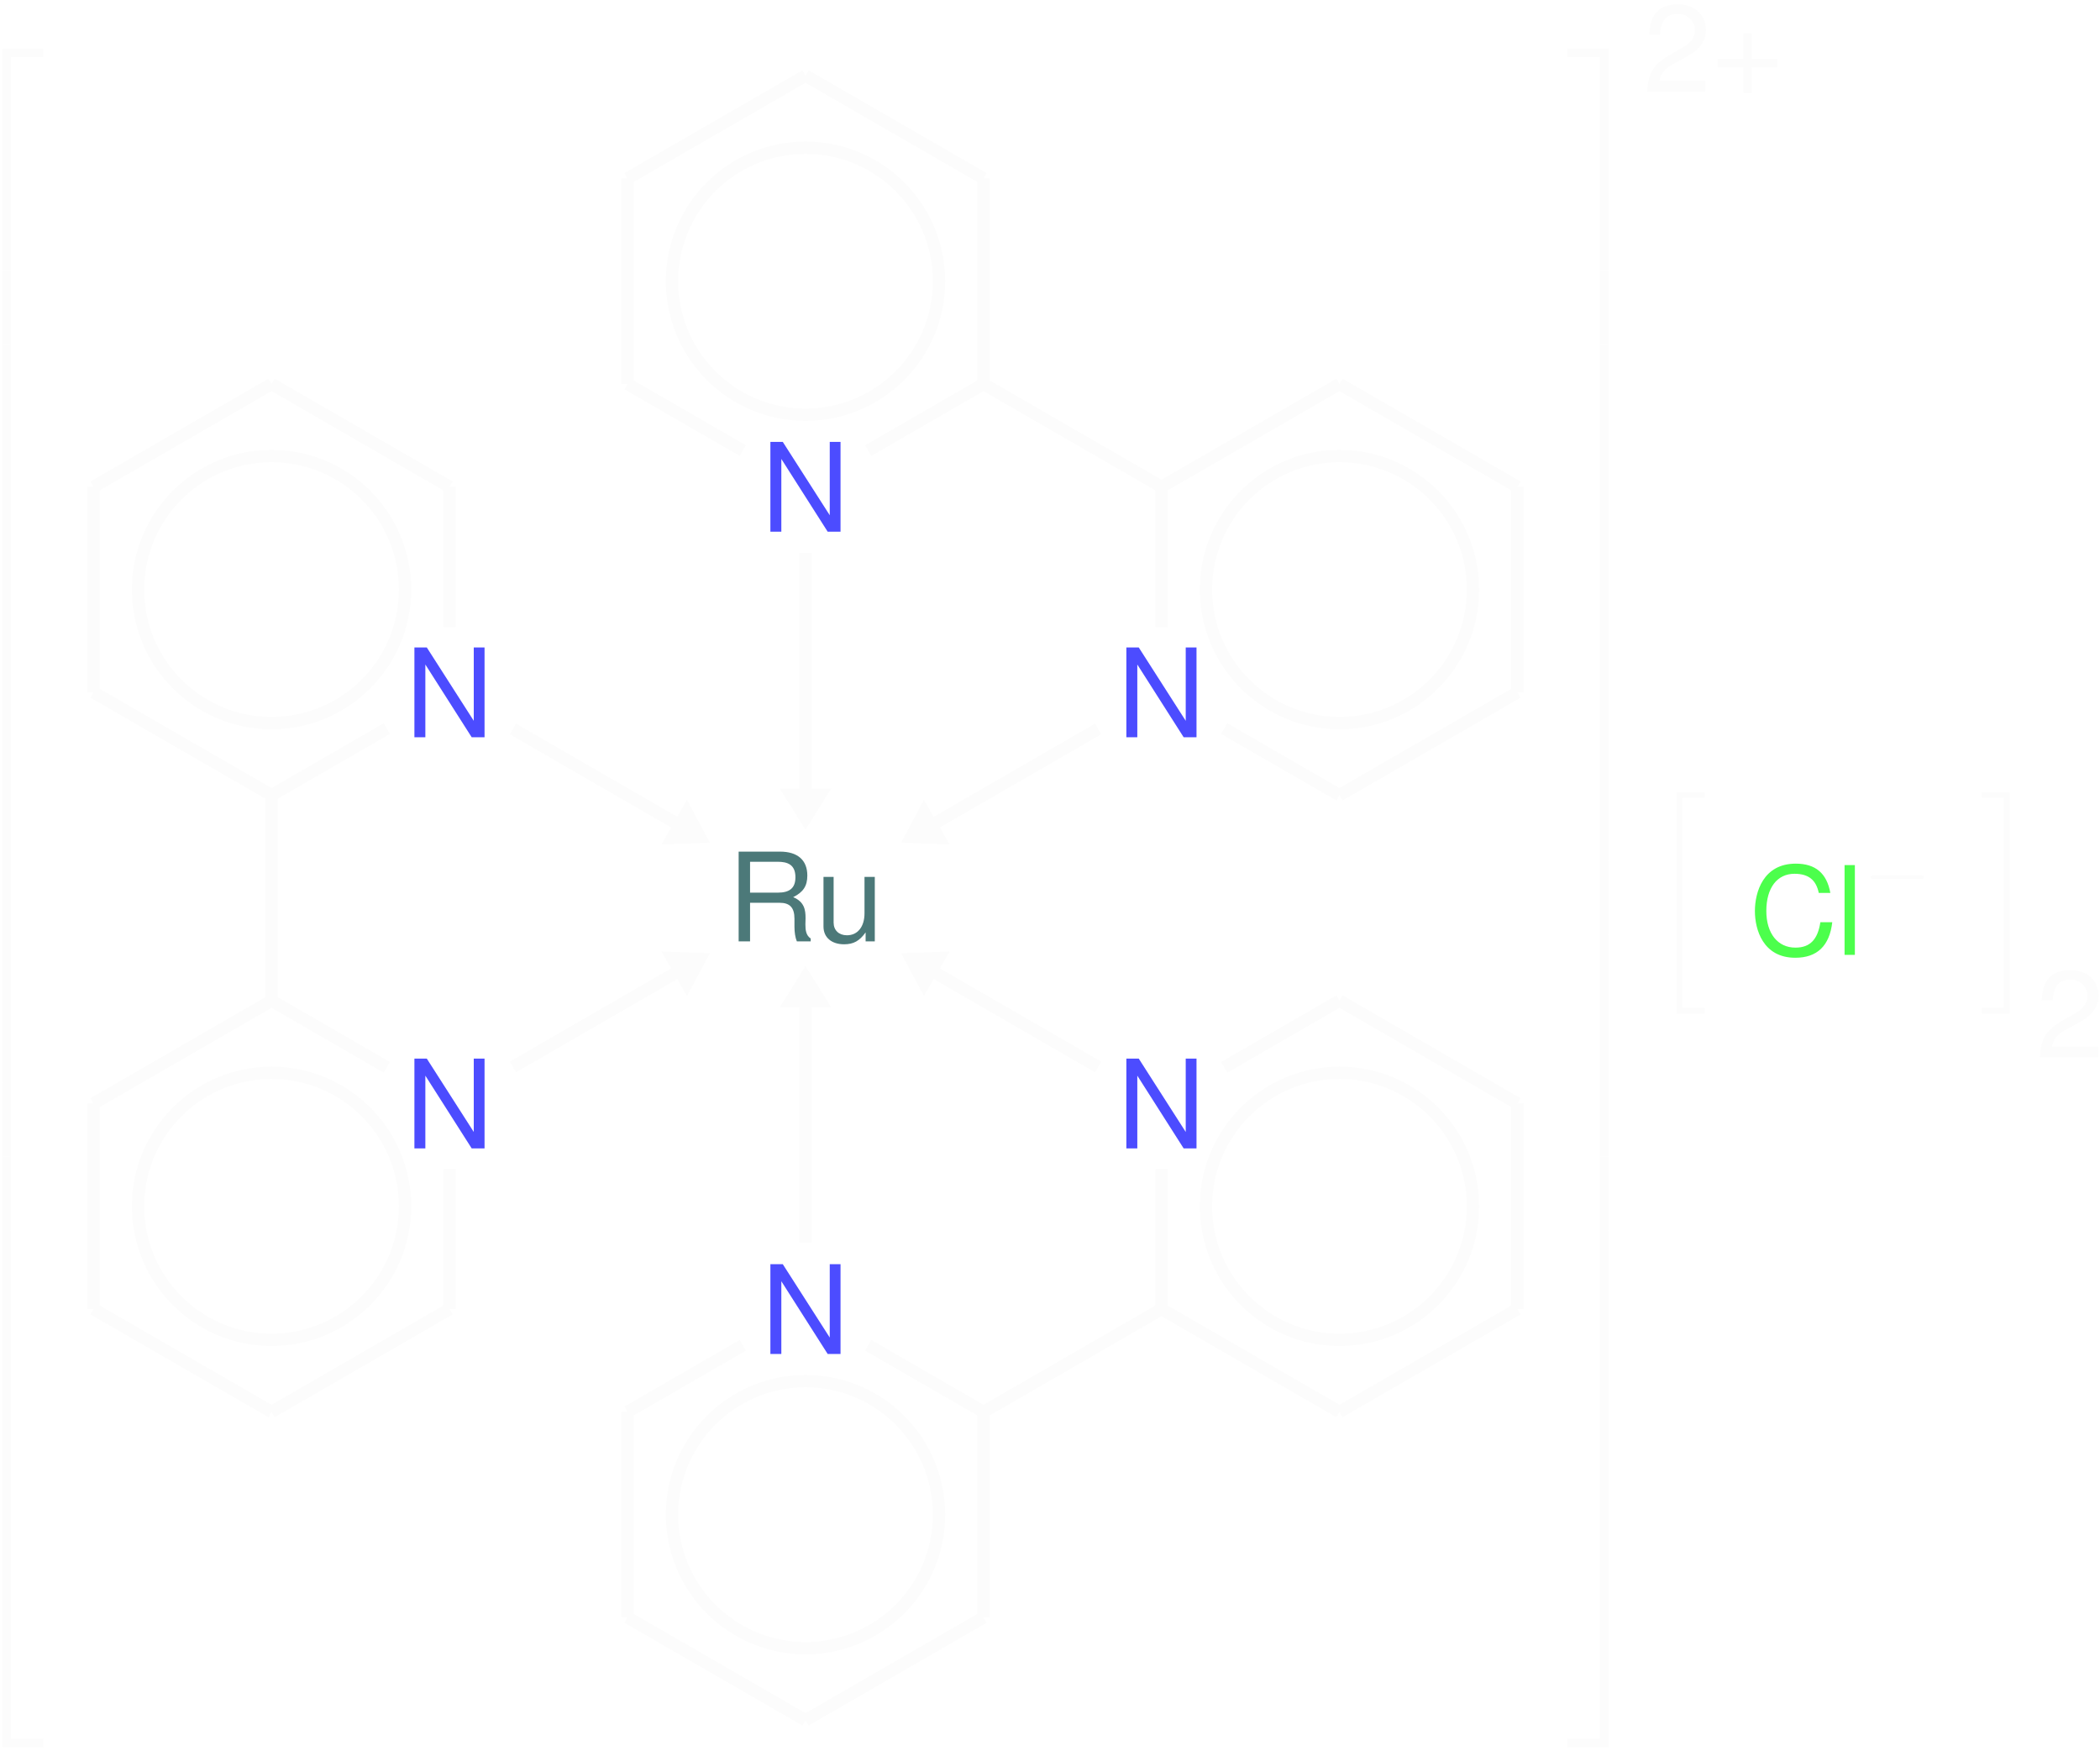
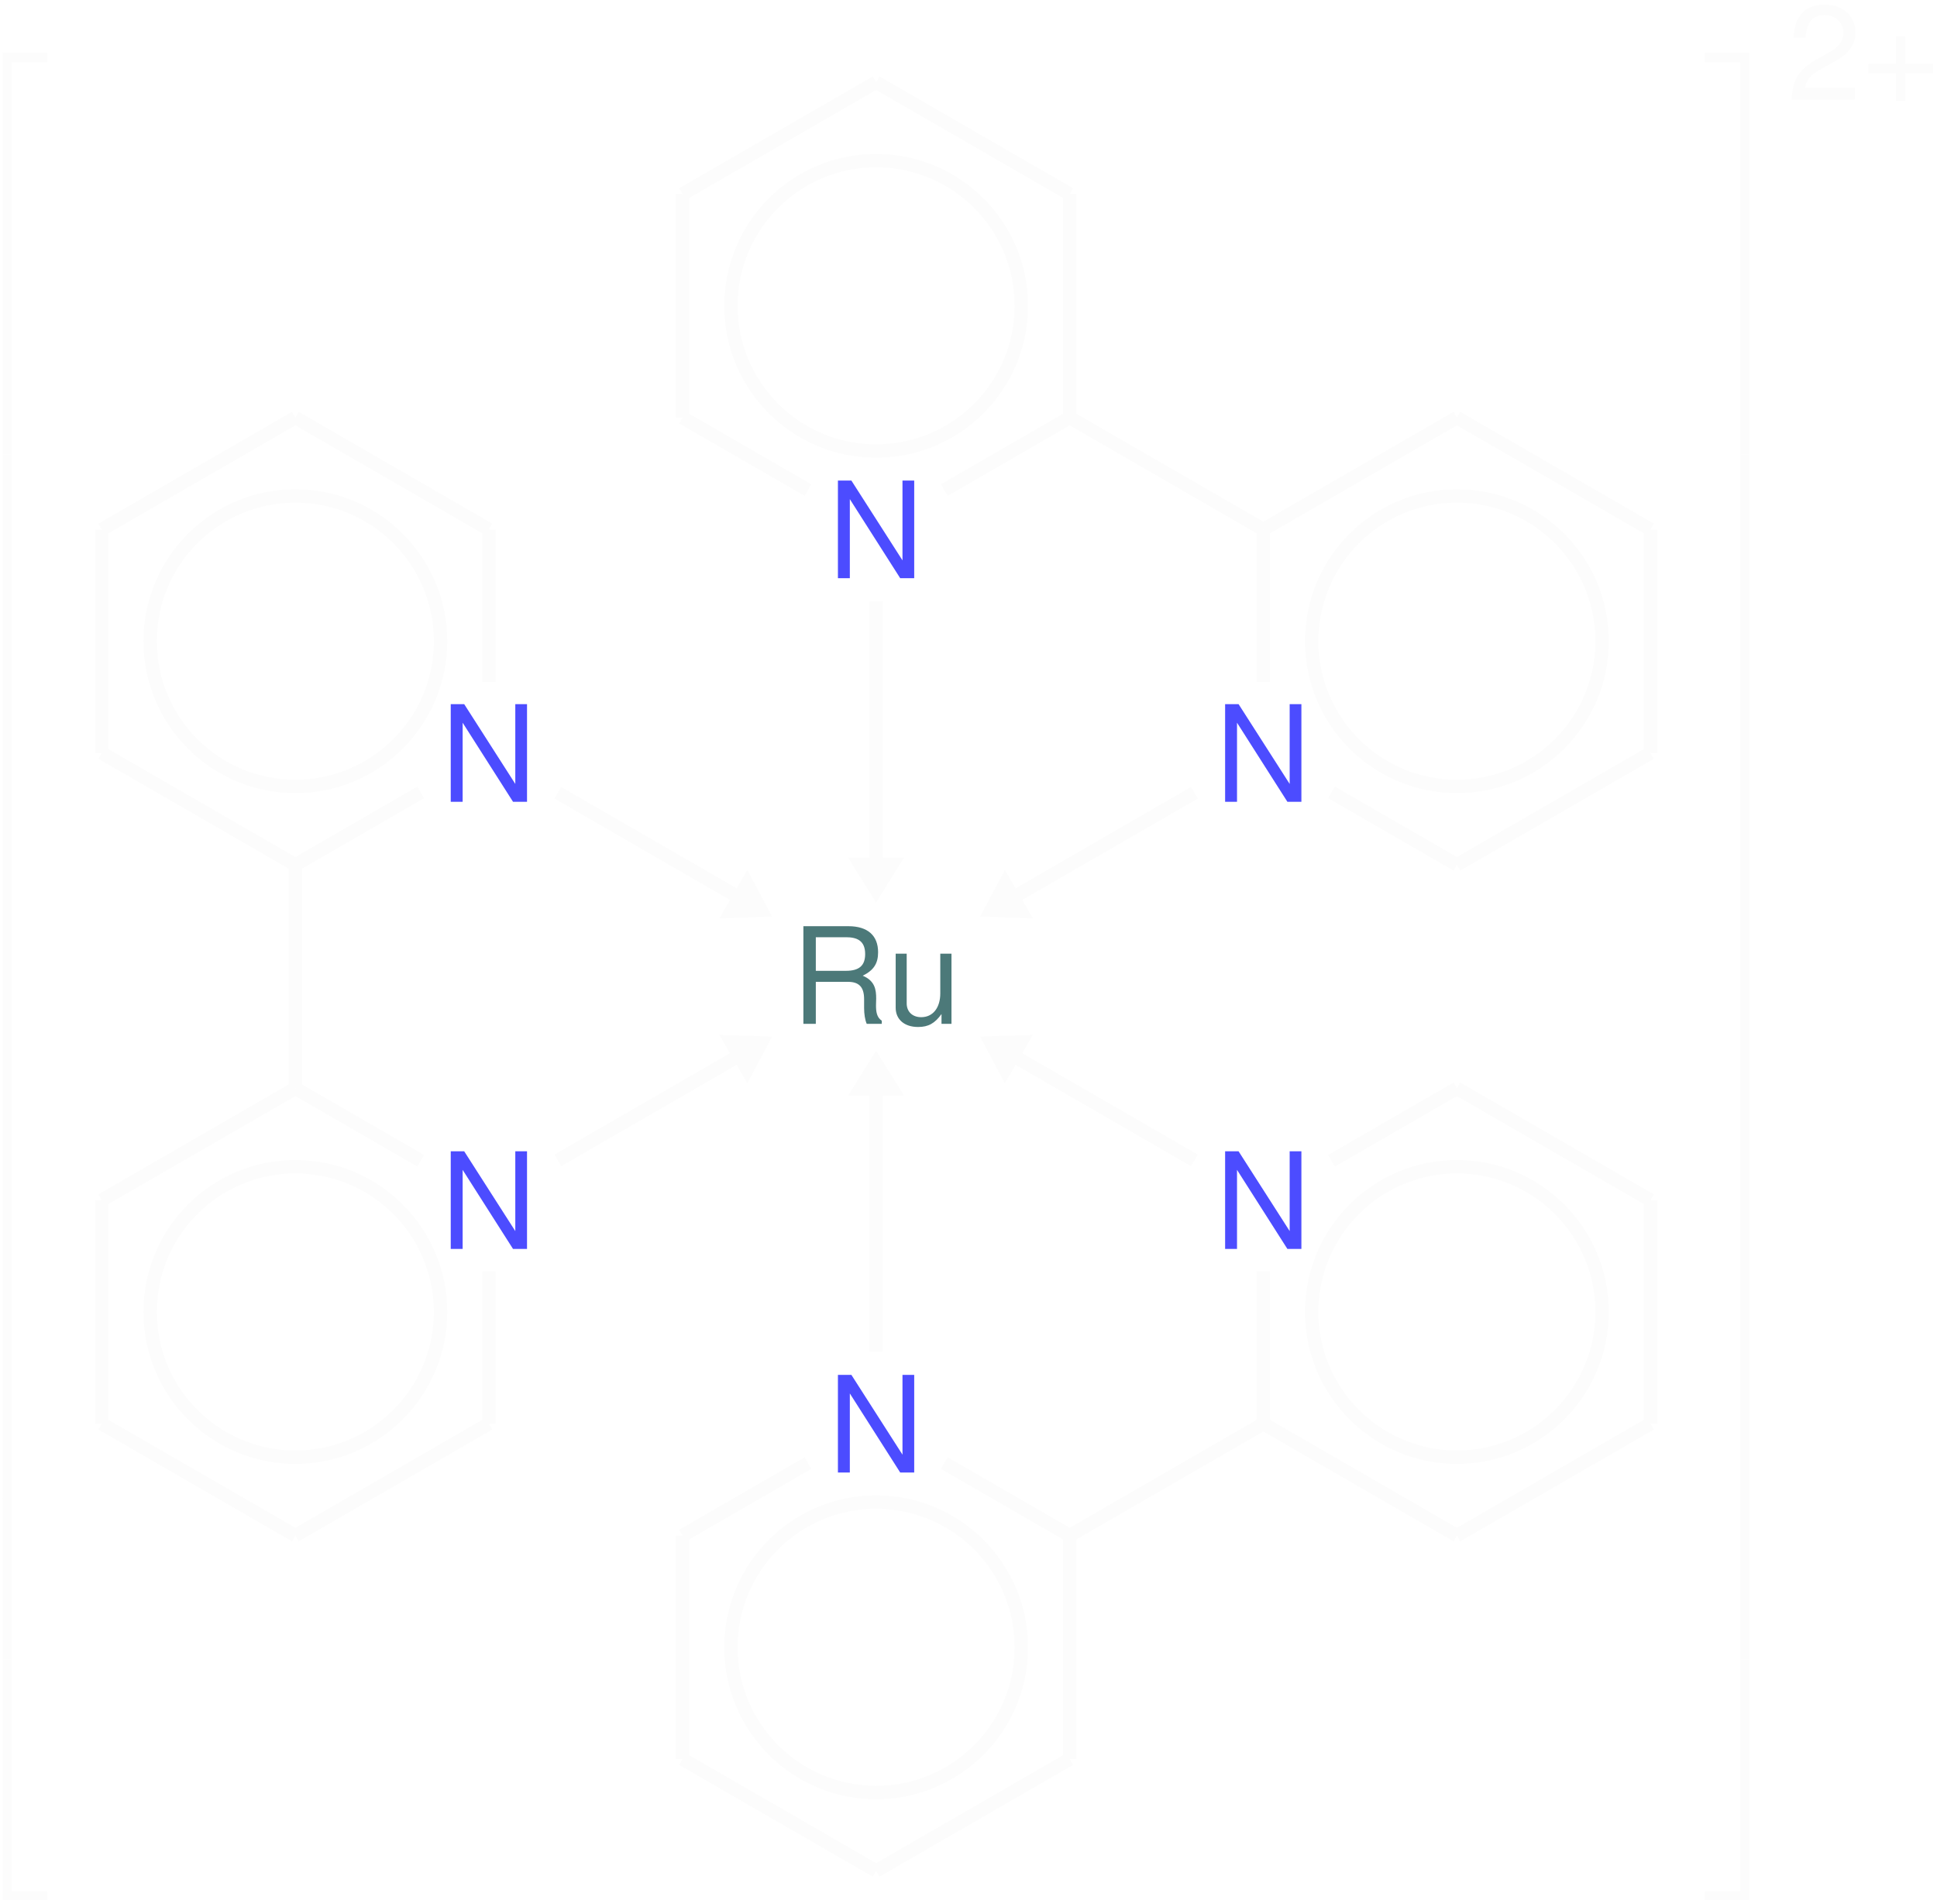
- <svg xmlns="http://www.w3.org/2000/svg" xmlns:xlink="http://www.w3.org/1999/xlink" width="204pt" height="170pt" viewBox="0 0 204 170" version="1.1">
+ <svg xmlns="http://www.w3.org/2000/svg" xmlns:xlink="http://www.w3.org/1999/xlink" width="173pt" height="170pt" viewBox="0 0 173 170" version="1.1">
  <defs>
    <g>
      <symbol overflow="visible" id="glyph0-0">
        <path style="stroke:none;" d="" />
      </symbol>
      <symbol overflow="visible" id="glyph0-1">
        <path style="stroke:none;" d="M 3.891 21.031 L 4.719 21.031 L 4.719 0.359 L 7.875 0.359 L 7.875 -0.469 L 3.891 -0.469 Z M 3.891 21.031 " />
      </symbol>
      <symbol overflow="visible" id="glyph0-2">
        <path style="stroke:none;" d="M 3.891 7.188 L 4.719 7.188 L 4.719 -0.016 L 3.891 -0.016 Z M 3.891 7.188 " />
      </symbol>
      <symbol overflow="visible" id="glyph0-3">
        <path style="stroke:none;" d="M 3.891 21.031 L 7.875 21.031 L 7.875 20.203 L 4.719 20.203 L 4.719 -0.484 L 3.891 -0.484 Z M 3.891 21.031 " />
      </symbol>
      <symbol overflow="visible" id="glyph0-4">
        <path style="stroke:none;" d="M 3.234 21.031 L 4.062 21.031 L 4.062 -0.469 L 0.078 -0.469 L 0.078 0.359 L 3.234 0.359 Z M 3.234 21.031 " />
      </symbol>
      <symbol overflow="visible" id="glyph0-5">
        <path style="stroke:none;" d="M 3.234 7.188 L 4.062 7.188 L 4.062 -0.016 L 3.234 -0.016 Z M 3.234 7.188 " />
      </symbol>
      <symbol overflow="visible" id="glyph0-6">
        <path style="stroke:none;" d="M 3.234 20.203 L 0.078 20.203 L 0.078 21.031 L 4.062 21.031 L 4.062 -0.484 L 3.234 -0.484 Z M 3.234 20.203 " />
      </symbol>
-       <symbol overflow="visible" id="glyph0-7">
-         <path style="stroke:none;" d="M 2.703 21.031 L 5.422 21.031 L 5.422 20.469 L 3.266 20.469 L 3.266 0.078 L 5.422 0.078 L 5.422 -0.484 L 2.703 -0.484 Z M 2.703 21.031 " />
-       </symbol>
-       <symbol overflow="visible" id="glyph0-8">
-         <path style="stroke:none;" d="M 2.359 20.469 L 0.219 20.469 L 0.219 21.031 L 2.922 21.031 L 2.922 -0.484 L 0.219 -0.484 L 0.219 0.078 L 2.359 0.078 Z M 2.359 20.469 " />
-       </symbol>
      <symbol overflow="visible" id="glyph1-0">
        <path style="stroke:none;" d="M 7.406 -6.219 C 7.406 -7.609 6.406 -8.516 4.859 -8.516 C 3.125 -8.516 2.234 -7.547 2.234 -5.719 L 3.25 -5.719 C 3.25 -6.781 3.547 -7.578 4.797 -7.578 C 5.719 -7.578 6.328 -7.031 6.328 -6.219 C 6.328 -4.703 4.188 -4.312 4.188 -2.688 L 4.188 -2.031 L 5.266 -2.031 L 5.266 -2.594 C 5.266 -4.016 7.406 -4.25 7.406 -6.219 Z M 5.266 -0.891 L 4.188 -0.891 L 4.188 0.344 L 5.266 0.344 Z M 0.422 1.656 L 9.141 1.656 L 9.141 -9.562 L 0.422 -9.562 Z M 1.406 0.828 L 1.406 -8.719 L 8.156 -8.719 L 8.156 0.828 Z M 1.406 0.828 " />
      </symbol>
      <symbol overflow="visible" id="glyph1-1">
        <path style="stroke:none;" d="M 6.25 -4.297 C 7.234 -4.781 7.625 -5.391 7.625 -6.391 C 7.625 -7.891 6.688 -8.719 4.969 -8.719 L 0.953 -8.719 L 0.953 0 L 2.062 0 L 2.062 -3.75 L 4.938 -3.75 C 5.922 -3.75 6.375 -3.281 6.375 -2.203 L 6.375 -1.422 C 6.375 -0.891 6.453 -0.359 6.609 0 L 7.953 0 L 7.953 -0.281 C 7.5 -0.578 7.438 -1.094 7.438 -1.656 C 7.438 -1.844 7.453 -2.062 7.453 -2.266 C 7.453 -3.047 7.344 -3.844 6.25 -4.297 Z M 6.469 -6.234 C 6.469 -5.203 5.938 -4.734 4.75 -4.734 L 2.062 -4.734 L 2.062 -7.734 L 4.75 -7.734 C 5.688 -7.734 6.469 -7.469 6.469 -6.234 Z M 6.469 -6.234 " />
      </symbol>
      <symbol overflow="visible" id="glyph1-2">
        <path style="stroke:none;" d="M 5.703 0 L 5.703 -6.266 L 4.703 -6.266 L 4.703 -2.719 C 4.703 -1.438 4.047 -0.594 3 -0.594 C 2.219 -0.594 1.703 -1.078 1.703 -1.828 L 1.703 -6.266 L 0.719 -6.266 L 0.719 -1.438 C 0.719 -0.391 1.5 0.281 2.719 0.281 C 3.641 0.281 4.219 -0.047 4.812 -0.875 L 4.812 0 Z M 5.703 0 " />
      </symbol>
      <symbol overflow="visible" id="glyph1-3">
        <path style="stroke:none;" d="M 7.766 -8.719 L 6.719 -8.719 L 6.719 -1.594 L 2.156 -8.719 L 0.953 -8.719 L 0.953 0 L 2.016 0 L 2.016 -7.062 L 6.516 0 L 7.766 0 Z M 7.766 -8.719 " />
      </symbol>
      <symbol overflow="visible" id="glyph1-4">
-         <path style="stroke:none;" d="M 0.484 -4.25 C 0.484 -2.469 1.266 0.281 4.406 0.281 C 6.531 0.281 7.734 -0.875 8 -3.172 L 6.844 -3.172 C 6.594 -1.531 5.875 -0.703 4.422 -0.703 C 2.688 -0.703 1.594 -2.094 1.594 -4.266 C 1.594 -6.5 2.641 -7.875 4.328 -7.875 C 5.734 -7.875 6.438 -7.234 6.688 -6.016 L 7.812 -6.016 C 7.469 -7.922 6.375 -8.859 4.453 -8.859 C 1.281 -8.859 0.484 -6.078 0.484 -4.25 Z M 0.484 -4.25 " />
+         <path style="stroke:none;" d="M 0.594 -5.531 L 1.656 -5.531 C 1.703 -6.328 1.906 -7.547 3.359 -7.547 C 4.312 -7.547 5.031 -6.875 5.031 -5.969 C 5.031 -5.297 4.641 -4.719 3.891 -4.297 L 2.781 -3.672 C 1.016 -2.672 0.5 -1.859 0.406 0 L 6.047 0 L 6.047 -1.047 L 1.594 -1.047 C 1.703 -1.734 2.062 -2.219 3.125 -2.781 L 4.312 -3.438 C 5.5 -4.078 6.109 -4.953 6.109 -5.984 C 6.109 -7.453 5 -8.469 3.391 -8.469 C 2.234 -8.469 0.672 -8.094 0.594 -5.531 Z M 0.594 -5.531 " />
      </symbol>
      <symbol overflow="visible" id="glyph1-5">
-         <path style="stroke:none;" d="M 1.719 -8.719 L 0.719 -8.719 L 0.719 0 L 1.719 0 Z M 1.719 -8.719 " />
-       </symbol>
-       <symbol overflow="visible" id="glyph1-6">
-         <path style="stroke:none;" d="M 0.594 -5.531 L 1.656 -5.531 C 1.703 -6.328 1.906 -7.547 3.359 -7.547 C 4.312 -7.547 5.031 -6.875 5.031 -5.969 C 5.031 -5.297 4.641 -4.719 3.891 -4.297 L 2.781 -3.672 C 1.016 -2.672 0.5 -1.859 0.406 0 L 6.047 0 L 6.047 -1.047 L 1.594 -1.047 C 1.703 -1.734 2.062 -2.219 3.125 -2.781 L 4.312 -3.438 C 5.5 -4.078 6.109 -4.953 6.109 -5.984 C 6.109 -7.453 5 -8.469 3.391 -8.469 C 2.234 -8.469 0.672 -8.094 0.594 -5.531 Z M 0.594 -5.531 " />
-       </symbol>
-       <symbol overflow="visible" id="glyph1-7">
        <path style="stroke:none;" d="M 6.391 -3.188 L 3.906 -3.188 L 3.906 -5.672 L 3.078 -5.672 L 3.078 -3.188 L 0.594 -3.188 L 0.594 -2.359 L 3.078 -2.359 L 3.078 0.125 L 3.906 0.125 L 3.906 -2.359 L 6.391 -2.359 Z M 6.391 -3.188 " />
-       </symbol>
-       <symbol overflow="visible" id="glyph2-0">
-         <path style="stroke:none;" d="" />
-       </symbol>
-       <symbol overflow="visible" id="glyph2-1">
-         <path style="stroke:none;" d="M 5.562 -1.812 C 5.703 -1.812 5.875 -1.812 5.875 -1.984 C 5.875 -2.172 5.703 -2.172 5.562 -2.172 L 1 -2.172 C 0.875 -2.172 0.703 -2.172 0.703 -1.984 C 0.703 -1.812 0.875 -1.812 1 -1.812 Z M 5.562 -1.812 " />
      </symbol>
    </g>
  </defs>
  <g id="surface31">
    <g style="fill:rgb(98.999%,98.999%,98.999%);fill-opacity:1;">
      <use xlink:href="#glyph0-1" x="-3.665" y="5.193" />
    </g>
    <g style="fill:rgb(98.999%,98.999%,98.999%);fill-opacity:1;">
      <use xlink:href="#glyph0-2" x="-3.665" y="26.235" />
    </g>
    <g style="fill:rgb(98.999%,98.999%,98.999%);fill-opacity:1;">
      <use xlink:href="#glyph0-2" x="-3.665" y="33.408" />
    </g>
    <g style="fill:rgb(98.999%,98.999%,98.999%);fill-opacity:1;">
      <use xlink:href="#glyph0-2" x="-3.665" y="40.581" />
    </g>
    <g style="fill:rgb(98.999%,98.999%,98.999%);fill-opacity:1;">
      <use xlink:href="#glyph0-2" x="-3.665" y="47.754" />
    </g>
    <g style="fill:rgb(98.999%,98.999%,98.999%);fill-opacity:1;">
      <use xlink:href="#glyph0-2" x="-3.665" y="54.927" />
    </g>
    <g style="fill:rgb(98.999%,98.999%,98.999%);fill-opacity:1;">
      <use xlink:href="#glyph0-2" x="-3.665" y="62.1" />
    </g>
    <g style="fill:rgb(98.999%,98.999%,98.999%);fill-opacity:1;">
      <use xlink:href="#glyph0-2" x="-3.665" y="69.274" />
    </g>
    <g style="fill:rgb(98.999%,98.999%,98.999%);fill-opacity:1;">
      <use xlink:href="#glyph0-2" x="-3.665" y="76.447" />
    </g>
    <g style="fill:rgb(98.999%,98.999%,98.999%);fill-opacity:1;">
      <use xlink:href="#glyph0-2" x="-3.665" y="83.62" />
    </g>
    <g style="fill:rgb(98.999%,98.999%,98.999%);fill-opacity:1;">
      <use xlink:href="#glyph0-2" x="-3.665" y="90.793" />
    </g>
    <g style="fill:rgb(98.999%,98.999%,98.999%);fill-opacity:1;">
      <use xlink:href="#glyph0-2" x="-3.665" y="97.966" />
    </g>
    <g style="fill:rgb(98.999%,98.999%,98.999%);fill-opacity:1;">
      <use xlink:href="#glyph0-2" x="-3.665" y="105.139" />
    </g>
    <g style="fill:rgb(98.999%,98.999%,98.999%);fill-opacity:1;">
      <use xlink:href="#glyph0-2" x="-3.665" y="112.313" />
    </g>
    <g style="fill:rgb(98.999%,98.999%,98.999%);fill-opacity:1;">
      <use xlink:href="#glyph0-2" x="-3.665" y="119.486" />
    </g>
    <g style="fill:rgb(98.999%,98.999%,98.999%);fill-opacity:1;">
      <use xlink:href="#glyph0-2" x="-3.665" y="126.659" />
    </g>
    <g style="fill:rgb(98.999%,98.999%,98.999%);fill-opacity:1;">
      <use xlink:href="#glyph0-2" x="-3.665" y="133.832" />
    </g>
    <g style="fill:rgb(98.999%,98.999%,98.999%);fill-opacity:1;">
      <use xlink:href="#glyph0-2" x="-3.665" y="141.005" />
    </g>
    <g style="fill:rgb(98.999%,98.999%,98.999%);fill-opacity:1;">
      <use xlink:href="#glyph0-3" x="-3.665" y="148.657" />
    </g>
    <g style="fill:rgb(29.999%,47.499%,47.499%);fill-opacity:1;">
      <use xlink:href="#glyph1-1" x="70.801" y="91.427" />
      <use xlink:href="#glyph1-2" x="79.277" y="91.427" />
    </g>
    <g style="fill:rgb(29.999%,29.999%,100%);fill-opacity:1;">
      <use xlink:href="#glyph1-3" x="108.466" y="111.529" />
    </g>
    <path style="fill:none;stroke-width:1.196;stroke-linecap:butt;stroke-linejoin:miter;stroke:rgb(98.999%,98.999%,98.999%);stroke-opacity:1;stroke-miterlimit:10;" d="M 64.841 -25.729 C 64.841 -18.565 59.032 -12.761 51.872 -12.761 C 44.708 -12.761 38.903 -18.565 38.903 -25.729 C 38.903 -32.889 44.708 -38.698 51.872 -38.698 C 59.032 -38.698 64.841 -32.889 64.841 -25.729 " transform="matrix(1,0,0,-1,78.249,91.427)" />
    <path style="fill:none;stroke-width:1.196;stroke-linecap:butt;stroke-linejoin:miter;stroke:rgb(98.999%,98.999%,98.999%);stroke-opacity:1;stroke-miterlimit:10;" d="M 34.583 -22.096 L 34.583 -35.71 " transform="matrix(1,0,0,-1,78.249,91.427)" />
    <path style="fill:none;stroke-width:1.196;stroke-linecap:butt;stroke-linejoin:miter;stroke:rgb(98.999%,98.999%,98.999%);stroke-opacity:1;stroke-miterlimit:10;" d="M 34.583 -35.71 L 51.872 -45.694 " transform="matrix(1,0,0,-1,78.249,91.427)" />
    <path style="fill:none;stroke-width:1.196;stroke-linecap:butt;stroke-linejoin:miter;stroke:rgb(98.999%,98.999%,98.999%);stroke-opacity:1;stroke-miterlimit:10;" d="M 51.872 -45.694 L 69.161 -35.71 " transform="matrix(1,0,0,-1,78.249,91.427)" />
    <path style="fill:none;stroke-width:1.196;stroke-linecap:butt;stroke-linejoin:miter;stroke:rgb(98.999%,98.999%,98.999%);stroke-opacity:1;stroke-miterlimit:10;" d="M 69.161 -35.71 L 69.161 -15.745 " transform="matrix(1,0,0,-1,78.249,91.427)" />
    <path style="fill:none;stroke-width:1.196;stroke-linecap:butt;stroke-linejoin:miter;stroke:rgb(98.999%,98.999%,98.999%);stroke-opacity:1;stroke-miterlimit:10;" d="M 69.161 -15.745 L 51.872 -5.761 " transform="matrix(1,0,0,-1,78.249,91.427)" />
    <path style="fill:none;stroke-width:1.196;stroke-linecap:butt;stroke-linejoin:miter;stroke:rgb(98.999%,98.999%,98.999%);stroke-opacity:1;stroke-miterlimit:10;" d="M 64.841 34.169 C 64.841 41.329 59.032 47.138 51.872 47.138 C 44.708 47.138 38.903 41.329 38.903 34.169 C 38.903 27.005 44.708 21.2 51.872 21.2 C 59.032 21.2 64.841 27.005 64.841 34.169 " transform="matrix(1,0,0,-1,78.249,91.427)" />
    <path style="fill:none;stroke-width:1.196;stroke-linecap:butt;stroke-linejoin:miter;stroke:rgb(98.999%,98.999%,98.999%);stroke-opacity:1;stroke-miterlimit:10;" d="M 51.872 14.204 L 69.161 24.185 " transform="matrix(1,0,0,-1,78.249,91.427)" />
    <path style="fill:none;stroke-width:1.196;stroke-linecap:butt;stroke-linejoin:miter;stroke:rgb(98.999%,98.999%,98.999%);stroke-opacity:1;stroke-miterlimit:10;" d="M 69.161 24.185 L 69.161 44.15 " transform="matrix(1,0,0,-1,78.249,91.427)" />
    <path style="fill:none;stroke-width:1.196;stroke-linecap:butt;stroke-linejoin:miter;stroke:rgb(98.999%,98.999%,98.999%);stroke-opacity:1;stroke-miterlimit:10;" d="M 69.161 44.15 L 51.872 54.134 " transform="matrix(1,0,0,-1,78.249,91.427)" />
    <path style="fill:none;stroke-width:1.196;stroke-linecap:butt;stroke-linejoin:miter;stroke:rgb(98.999%,98.999%,98.999%);stroke-opacity:1;stroke-miterlimit:10;" d="M 51.872 54.134 L 34.583 44.15 " transform="matrix(1,0,0,-1,78.249,91.427)" />
    <path style="fill:none;stroke-width:1.196;stroke-linecap:butt;stroke-linejoin:miter;stroke:rgb(98.999%,98.999%,98.999%);stroke-opacity:1;stroke-miterlimit:10;" d="M 34.583 44.15 L 17.29 54.134 " transform="matrix(1,0,0,-1,78.249,91.427)" />
    <path style="fill:none;stroke-width:1.196;stroke-linecap:butt;stroke-linejoin:miter;stroke:rgb(98.999%,98.999%,98.999%);stroke-opacity:1;stroke-miterlimit:10;" d="M 12.97 64.115 C 12.97 71.279 7.161 77.083 0.001 77.083 C -7.163 77.083 -12.968 71.279 -12.968 64.115 C -12.968 56.954 -7.163 51.15 0.001 51.15 C 7.161 51.15 12.97 56.954 12.97 64.115 " transform="matrix(1,0,0,-1,78.249,91.427)" />
    <path style="fill:none;stroke-width:1.196;stroke-linecap:butt;stroke-linejoin:miter;stroke:rgb(98.999%,98.999%,98.999%);stroke-opacity:1;stroke-miterlimit:10;" d="M 17.29 54.134 L 17.29 74.099 " transform="matrix(1,0,0,-1,78.249,91.427)" />
    <path style="fill:none;stroke-width:1.196;stroke-linecap:butt;stroke-linejoin:miter;stroke:rgb(98.999%,98.999%,98.999%);stroke-opacity:1;stroke-miterlimit:10;" d="M 17.29 74.099 L 0.001 84.083 " transform="matrix(1,0,0,-1,78.249,91.427)" />
    <path style="fill:none;stroke-width:1.196;stroke-linecap:butt;stroke-linejoin:miter;stroke:rgb(98.999%,98.999%,98.999%);stroke-opacity:1;stroke-miterlimit:10;" d="M 0.001 84.083 L -17.292 74.099 " transform="matrix(1,0,0,-1,78.249,91.427)" />
    <path style="fill:none;stroke-width:1.196;stroke-linecap:butt;stroke-linejoin:miter;stroke:rgb(98.999%,98.999%,98.999%);stroke-opacity:1;stroke-miterlimit:10;" d="M -17.292 74.099 L -17.292 54.134 " transform="matrix(1,0,0,-1,78.249,91.427)" />
    <path style="fill:none;stroke-width:1.196;stroke-linecap:butt;stroke-linejoin:miter;stroke:rgb(98.999%,98.999%,98.999%);stroke-opacity:1;stroke-miterlimit:10;" d="M -38.901 34.169 C -38.901 41.329 -44.71 47.138 -51.87 47.138 C -59.034 47.138 -64.839 41.329 -64.839 34.169 C -64.839 27.005 -59.034 21.2 -51.87 21.2 C -44.71 21.2 -38.901 27.005 -38.901 34.169 " transform="matrix(1,0,0,-1,78.249,91.427)" />
    <path style="fill:none;stroke-width:1.196;stroke-linecap:butt;stroke-linejoin:miter;stroke:rgb(98.999%,98.999%,98.999%);stroke-opacity:1;stroke-miterlimit:10;" d="M -34.581 44.15 L -51.87 54.134 " transform="matrix(1,0,0,-1,78.249,91.427)" />
    <path style="fill:none;stroke-width:1.196;stroke-linecap:butt;stroke-linejoin:miter;stroke:rgb(98.999%,98.999%,98.999%);stroke-opacity:1;stroke-miterlimit:10;" d="M -51.87 54.134 L -69.163 44.15 " transform="matrix(1,0,0,-1,78.249,91.427)" />
    <path style="fill:none;stroke-width:1.196;stroke-linecap:butt;stroke-linejoin:miter;stroke:rgb(98.999%,98.999%,98.999%);stroke-opacity:1;stroke-miterlimit:10;" d="M -69.163 44.15 L -69.163 24.185 " transform="matrix(1,0,0,-1,78.249,91.427)" />
    <path style="fill:none;stroke-width:1.196;stroke-linecap:butt;stroke-linejoin:miter;stroke:rgb(98.999%,98.999%,98.999%);stroke-opacity:1;stroke-miterlimit:10;" d="M -69.163 24.185 L -51.87 14.204 " transform="matrix(1,0,0,-1,78.249,91.427)" />
    <path style="fill:none;stroke-width:1.196;stroke-linecap:butt;stroke-linejoin:miter;stroke:rgb(98.999%,98.999%,98.999%);stroke-opacity:1;stroke-miterlimit:10;" d="M -51.87 14.204 L -51.87 -5.761 " transform="matrix(1,0,0,-1,78.249,91.427)" />
    <path style="fill:none;stroke-width:1.196;stroke-linecap:butt;stroke-linejoin:miter;stroke:rgb(98.999%,98.999%,98.999%);stroke-opacity:1;stroke-miterlimit:10;" d="M -38.901 -25.729 C -38.901 -18.565 -44.71 -12.761 -51.87 -12.761 C -59.034 -12.761 -64.839 -18.565 -64.839 -25.729 C -64.839 -32.889 -59.034 -38.698 -51.87 -38.698 C -44.71 -38.698 -38.901 -32.889 -38.901 -25.729 " transform="matrix(1,0,0,-1,78.249,91.427)" />
    <path style="fill:none;stroke-width:1.196;stroke-linecap:butt;stroke-linejoin:miter;stroke:rgb(98.999%,98.999%,98.999%);stroke-opacity:1;stroke-miterlimit:10;" d="M -51.87 -5.761 L -69.163 -15.745 " transform="matrix(1,0,0,-1,78.249,91.427)" />
    <path style="fill:none;stroke-width:1.196;stroke-linecap:butt;stroke-linejoin:miter;stroke:rgb(98.999%,98.999%,98.999%);stroke-opacity:1;stroke-miterlimit:10;" d="M -69.163 -15.745 L -69.163 -35.71 " transform="matrix(1,0,0,-1,78.249,91.427)" />
    <path style="fill:none;stroke-width:1.196;stroke-linecap:butt;stroke-linejoin:miter;stroke:rgb(98.999%,98.999%,98.999%);stroke-opacity:1;stroke-miterlimit:10;" d="M -69.163 -35.71 L -51.87 -45.694 " transform="matrix(1,0,0,-1,78.249,91.427)" />
    <path style="fill:none;stroke-width:1.196;stroke-linecap:butt;stroke-linejoin:miter;stroke:rgb(98.999%,98.999%,98.999%);stroke-opacity:1;stroke-miterlimit:10;" d="M -51.87 -45.694 L -34.581 -35.71 " transform="matrix(1,0,0,-1,78.249,91.427)" />
    <path style="fill:none;stroke-width:1.196;stroke-linecap:butt;stroke-linejoin:miter;stroke:rgb(98.999%,98.999%,98.999%);stroke-opacity:1;stroke-miterlimit:10;" d="M 12.97 -55.675 C 12.97 -48.514 7.161 -42.706 0.001 -42.706 C -7.163 -42.706 -12.968 -48.514 -12.968 -55.675 C -12.968 -62.839 -7.163 -68.643 0.001 -68.643 C 7.161 -68.643 12.97 -62.839 12.97 -55.675 " transform="matrix(1,0,0,-1,78.249,91.427)" />
    <path style="fill:none;stroke-width:1.196;stroke-linecap:butt;stroke-linejoin:miter;stroke:rgb(98.999%,98.999%,98.999%);stroke-opacity:1;stroke-miterlimit:10;" d="M -17.292 -45.694 L -17.292 -65.659 " transform="matrix(1,0,0,-1,78.249,91.427)" />
    <path style="fill:none;stroke-width:1.196;stroke-linecap:butt;stroke-linejoin:miter;stroke:rgb(98.999%,98.999%,98.999%);stroke-opacity:1;stroke-miterlimit:10;" d="M -17.292 -65.659 L 0.001 -75.639 " transform="matrix(1,0,0,-1,78.249,91.427)" />
    <path style="fill:none;stroke-width:1.196;stroke-linecap:butt;stroke-linejoin:miter;stroke:rgb(98.999%,98.999%,98.999%);stroke-opacity:1;stroke-miterlimit:10;" d="M 0.001 -75.639 L 17.29 -65.659 " transform="matrix(1,0,0,-1,78.249,91.427)" />
    <path style="fill:none;stroke-width:1.196;stroke-linecap:butt;stroke-linejoin:miter;stroke:rgb(98.999%,98.999%,98.999%);stroke-opacity:1;stroke-miterlimit:10;" d="M 17.29 -65.659 L 17.29 -45.694 " transform="matrix(1,0,0,-1,78.249,91.427)" />
    <path style="fill:none;stroke-width:1.196;stroke-linecap:butt;stroke-linejoin:miter;stroke:rgb(98.999%,98.999%,98.999%);stroke-opacity:1;stroke-miterlimit:10;" d="M 34.583 -35.71 L 17.29 -45.694 " transform="matrix(1,0,0,-1,78.249,91.427)" />
    <g style="fill:rgb(29.999%,29.999%,100%);fill-opacity:1;">
      <use xlink:href="#glyph1-3" x="73.885" y="131.494" />
    </g>
    <path style="fill:none;stroke-width:1.196;stroke-linecap:butt;stroke-linejoin:miter;stroke:rgb(98.999%,98.999%,98.999%);stroke-opacity:1;stroke-miterlimit:10;" d="M 17.29 -45.694 L 6.091 -39.225 " transform="matrix(1,0,0,-1,78.249,91.427)" />
    <path style="fill:none;stroke-width:1.196;stroke-linecap:butt;stroke-linejoin:miter;stroke:rgb(98.999%,98.999%,98.999%);stroke-opacity:1;stroke-miterlimit:10;" d="M -6.089 -39.225 L -17.292 -45.694 " transform="matrix(1,0,0,-1,78.249,91.427)" />
    <g style="fill:rgb(29.999%,29.999%,100%);fill-opacity:1;">
      <use xlink:href="#glyph1-3" x="39.304" y="111.529" />
    </g>
    <path style="fill:none;stroke-width:1.196;stroke-linecap:butt;stroke-linejoin:miter;stroke:rgb(98.999%,98.999%,98.999%);stroke-opacity:1;stroke-miterlimit:10;" d="M -34.581 -35.71 L -34.581 -22.096 " transform="matrix(1,0,0,-1,78.249,91.427)" />
    <path style="fill:none;stroke-width:1.196;stroke-linecap:butt;stroke-linejoin:miter;stroke:rgb(98.999%,98.999%,98.999%);stroke-opacity:1;stroke-miterlimit:10;" d="M -40.671 -12.229 L -51.87 -5.761 " transform="matrix(1,0,0,-1,78.249,91.427)" />
    <g style="fill:rgb(29.999%,29.999%,100%);fill-opacity:1;">
      <use xlink:href="#glyph1-3" x="39.304" y="71.599" />
    </g>
    <path style="fill:none;stroke-width:1.196;stroke-linecap:butt;stroke-linejoin:miter;stroke:rgb(98.999%,98.999%,98.999%);stroke-opacity:1;stroke-miterlimit:10;" d="M -51.87 14.204 L -40.671 20.669 " transform="matrix(1,0,0,-1,78.249,91.427)" />
    <path style="fill:none;stroke-width:1.196;stroke-linecap:butt;stroke-linejoin:miter;stroke:rgb(98.999%,98.999%,98.999%);stroke-opacity:1;stroke-miterlimit:10;" d="M -34.581 30.536 L -34.581 44.15 " transform="matrix(1,0,0,-1,78.249,91.427)" />
    <g style="fill:rgb(29.999%,29.999%,100%);fill-opacity:1;">
      <use xlink:href="#glyph1-3" x="73.885" y="51.634" />
    </g>
    <path style="fill:none;stroke-width:1.196;stroke-linecap:butt;stroke-linejoin:miter;stroke:rgb(98.999%,98.999%,98.999%);stroke-opacity:1;stroke-miterlimit:10;" d="M -17.292 54.134 L -6.089 47.665 " transform="matrix(1,0,0,-1,78.249,91.427)" />
    <path style="fill:none;stroke-width:1.196;stroke-linecap:butt;stroke-linejoin:miter;stroke:rgb(98.999%,98.999%,98.999%);stroke-opacity:1;stroke-miterlimit:10;" d="M 6.091 47.665 L 17.29 54.134 " transform="matrix(1,0,0,-1,78.249,91.427)" />
    <g style="fill:rgb(29.999%,29.999%,100%);fill-opacity:1;">
      <use xlink:href="#glyph1-3" x="108.466" y="71.599" />
    </g>
    <path style="fill:none;stroke-width:1.196;stroke-linecap:butt;stroke-linejoin:miter;stroke:rgb(98.999%,98.999%,98.999%);stroke-opacity:1;stroke-miterlimit:10;" d="M 34.583 44.15 L 34.583 30.536 " transform="matrix(1,0,0,-1,78.249,91.427)" />
    <path style="fill:none;stroke-width:1.196;stroke-linecap:butt;stroke-linejoin:miter;stroke:rgb(98.999%,98.999%,98.999%);stroke-opacity:1;stroke-miterlimit:10;" d="M 40.669 20.669 L 51.872 14.204 " transform="matrix(1,0,0,-1,78.249,91.427)" />
    <path style="fill:none;stroke-width:1.196;stroke-linecap:butt;stroke-linejoin:miter;stroke:rgb(98.999%,98.999%,98.999%);stroke-opacity:1;stroke-miterlimit:10;" d="M 51.872 -5.761 L 40.669 -12.229 " transform="matrix(1,0,0,-1,78.249,91.427)" />
    <g style="fill:rgb(98.999%,98.999%,98.999%);fill-opacity:1;">
      <use xlink:href="#glyph0-4" x="152.192" y="5.193" />
    </g>
    <g style="fill:rgb(98.999%,98.999%,98.999%);fill-opacity:1;">
      <use xlink:href="#glyph0-5" x="152.192" y="26.235" />
    </g>
    <g style="fill:rgb(98.999%,98.999%,98.999%);fill-opacity:1;">
      <use xlink:href="#glyph0-5" x="152.192" y="33.408" />
    </g>
    <g style="fill:rgb(98.999%,98.999%,98.999%);fill-opacity:1;">
      <use xlink:href="#glyph0-5" x="152.192" y="40.581" />
    </g>
    <g style="fill:rgb(98.999%,98.999%,98.999%);fill-opacity:1;">
      <use xlink:href="#glyph0-5" x="152.192" y="47.754" />
    </g>
    <g style="fill:rgb(98.999%,98.999%,98.999%);fill-opacity:1;">
      <use xlink:href="#glyph0-5" x="152.192" y="54.927" />
    </g>
    <g style="fill:rgb(98.999%,98.999%,98.999%);fill-opacity:1;">
      <use xlink:href="#glyph0-5" x="152.192" y="62.1" />
    </g>
    <g style="fill:rgb(98.999%,98.999%,98.999%);fill-opacity:1;">
      <use xlink:href="#glyph0-5" x="152.192" y="69.274" />
    </g>
    <g style="fill:rgb(98.999%,98.999%,98.999%);fill-opacity:1;">
      <use xlink:href="#glyph0-5" x="152.192" y="76.447" />
    </g>
    <g style="fill:rgb(98.999%,98.999%,98.999%);fill-opacity:1;">
      <use xlink:href="#glyph0-5" x="152.192" y="83.62" />
    </g>
    <g style="fill:rgb(98.999%,98.999%,98.999%);fill-opacity:1;">
      <use xlink:href="#glyph0-5" x="152.192" y="90.793" />
    </g>
    <g style="fill:rgb(98.999%,98.999%,98.999%);fill-opacity:1;">
      <use xlink:href="#glyph0-5" x="152.192" y="97.966" />
    </g>
    <g style="fill:rgb(98.999%,98.999%,98.999%);fill-opacity:1;">
      <use xlink:href="#glyph0-5" x="152.192" y="105.139" />
    </g>
    <g style="fill:rgb(98.999%,98.999%,98.999%);fill-opacity:1;">
      <use xlink:href="#glyph0-5" x="152.192" y="112.313" />
    </g>
    <g style="fill:rgb(98.999%,98.999%,98.999%);fill-opacity:1;">
      <use xlink:href="#glyph0-5" x="152.192" y="119.486" />
    </g>
    <g style="fill:rgb(98.999%,98.999%,98.999%);fill-opacity:1;">
      <use xlink:href="#glyph0-5" x="152.192" y="126.659" />
    </g>
    <g style="fill:rgb(98.999%,98.999%,98.999%);fill-opacity:1;">
      <use xlink:href="#glyph0-5" x="152.192" y="133.832" />
    </g>
    <g style="fill:rgb(98.999%,98.999%,98.999%);fill-opacity:1;">
      <use xlink:href="#glyph0-5" x="152.192" y="141.005" />
    </g>
    <g style="fill:rgb(98.999%,98.999%,98.999%);fill-opacity:1;">
      <use xlink:href="#glyph0-6" x="152.192" y="148.657" />
    </g>
-     <g style="fill:rgb(98.999%,98.999%,98.999%);fill-opacity:1;">
-       <use xlink:href="#glyph0-7" x="160.162" y="77.403" />
-     </g>
-     <g style="fill:rgb(29.999%,100%,29.999%);fill-opacity:1;">
-       <use xlink:href="#glyph1-4" x="169.992" y="92.735" />
-       <use xlink:href="#glyph1-5" x="178.468" y="92.735" />
-     </g>
-     <g style="fill:rgb(98.999%,98.999%,98.999%);fill-opacity:1;">
-       <use xlink:href="#glyph2-1" x="181.027" y="87.174" />
-     </g>
-     <g style="fill:rgb(98.999%,98.999%,98.999%);fill-opacity:1;">
-       <use xlink:href="#glyph0-8" x="192.296" y="77.403" />
-     </g>
-     <path style="fill:none;stroke-width:1.196;stroke-linecap:butt;stroke-linejoin:miter;stroke:rgb(98.999%,98.999%,98.999%);stroke-opacity:1;stroke-miterlimit:10;" d="M -91.265 -12.194 L -107.16 -3.014 " transform="matrix(1,0,0,-1,197.941,91.427)" />
-     <path style="fill-rule:nonzero;fill:rgb(98.999%,98.999%,98.999%);fill-opacity:1;stroke-width:1.015;stroke-linecap:butt;stroke-linejoin:miter;stroke:rgb(98.999%,98.999%,98.999%);stroke-opacity:1;stroke-miterlimit:10;" d="M 3.045 -0 L 0.507 1.583 L 0.505 -0 L 0.508 -1.582 Z M 3.045 -0 " transform="matrix(-0.86601,-0.5,-0.5,0.86601,91,94.56949)" />
-     <path style="fill:none;stroke-width:1.196;stroke-linecap:butt;stroke-linejoin:miter;stroke:rgb(98.999%,98.999%,98.999%);stroke-opacity:1;stroke-miterlimit:10;" d="M -119.695 -29.284 L -119.695 -6.147 " transform="matrix(1,0,0,-1,197.941,91.427)" />
-     <path style="fill-rule:nonzero;fill:rgb(98.999%,98.999%,98.999%);fill-opacity:1;stroke-width:1.015;stroke-linecap:butt;stroke-linejoin:miter;stroke:rgb(98.999%,98.999%,98.999%);stroke-opacity:1;stroke-miterlimit:10;" d="M 3.042 0.001 L 0.507 1.583 L 0.507 -1.581 Z M 3.042 0.001 " transform="matrix(0,-1,-1,0,78.24703,97.82753)" />
-     <path style="fill:none;stroke-width:1.196;stroke-linecap:butt;stroke-linejoin:miter;stroke:rgb(98.999%,98.999%,98.999%);stroke-opacity:1;stroke-miterlimit:10;" d="M -148.121 -12.194 L -132.226 -3.014 " transform="matrix(1,0,0,-1,197.941,91.427)" />
-     <path style="fill-rule:nonzero;fill:rgb(98.999%,98.999%,98.999%);fill-opacity:1;stroke-width:1.015;stroke-linecap:butt;stroke-linejoin:miter;stroke:rgb(98.999%,98.999%,98.999%);stroke-opacity:1;stroke-miterlimit:10;" d="M 3.043 0.001 L 0.506 1.583 L 0.507 -0.001 L 0.505 -1.583 Z M 3.043 0.001 " transform="matrix(0.86601,-0.5,-0.5,-0.86601,65.49405,94.56949)" />
-     <path style="fill:none;stroke-width:1.196;stroke-linecap:butt;stroke-linejoin:miter;stroke:rgb(98.999%,98.999%,98.999%);stroke-opacity:1;stroke-miterlimit:10;" d="M -148.121 20.634 L -132.226 11.454 " transform="matrix(1,0,0,-1,197.941,91.427)" />
-     <path style="fill-rule:nonzero;fill:rgb(98.999%,98.999%,98.999%);fill-opacity:1;stroke-width:1.015;stroke-linecap:butt;stroke-linejoin:miter;stroke:rgb(98.999%,98.999%,98.999%);stroke-opacity:1;stroke-miterlimit:10;" d="M 3.043 -0.002 L 0.505 1.582 L 0.507 0 L 0.506 -1.584 Z M 3.043 -0.002 " transform="matrix(0.86601,0.5,0.5,-0.86601,65.49405,79.84407)" />
-     <path style="fill:none;stroke-width:1.196;stroke-linecap:butt;stroke-linejoin:miter;stroke:rgb(98.999%,98.999%,98.999%);stroke-opacity:1;stroke-miterlimit:10;" d="M -119.695 37.728 L -119.695 14.587 " transform="matrix(1,0,0,-1,197.941,91.427)" />
-     <path style="fill-rule:nonzero;fill:rgb(98.999%,98.999%,98.999%);fill-opacity:1;stroke-width:1.015;stroke-linecap:butt;stroke-linejoin:miter;stroke:rgb(98.999%,98.999%,98.999%);stroke-opacity:1;stroke-miterlimit:10;" d="M 3.043 -0.001 L 0.508 1.581 L 0.508 -1.583 Z M 3.043 -0.001 " transform="matrix(0,1,1,0,78.24703,76.58603)" />
-     <path style="fill:none;stroke-width:1.196;stroke-linecap:butt;stroke-linejoin:miter;stroke:rgb(98.999%,98.999%,98.999%);stroke-opacity:1;stroke-miterlimit:10;" d="M -91.265 20.634 L -107.16 11.454 " transform="matrix(1,0,0,-1,197.941,91.427)" />
-     <path style="fill-rule:nonzero;fill:rgb(98.999%,98.999%,98.999%);fill-opacity:1;stroke-width:1.015;stroke-linecap:butt;stroke-linejoin:miter;stroke:rgb(98.999%,98.999%,98.999%);stroke-opacity:1;stroke-miterlimit:10;" d="M 3.045 0.001 L 0.508 1.583 L 0.506 0.001 L 0.507 -1.583 Z M 3.045 0.001 " transform="matrix(-0.86601,0.5,0.5,0.86601,91,79.84407)" />
-     <g style="fill:rgb(98.999%,98.999%,98.999%);fill-opacity:1;">
-       <use xlink:href="#glyph1-6" x="159.612" y="8.893" />
-       <use xlink:href="#glyph1-7" x="166.259" y="8.893" />
-     </g>
-     <g style="fill:rgb(98.999%,98.999%,98.999%);fill-opacity:1;">
-       <use xlink:href="#glyph1-6" x="197.75" y="102.682" />
+     <path style="fill:none;stroke-width:1.196;stroke-linecap:butt;stroke-linejoin:miter;stroke:rgb(98.999%,98.999%,98.999%);stroke-opacity:1;stroke-miterlimit:10;" d="M -53.486 -12.194 L -69.381 -3.014 " transform="matrix(1,0,0,-1,160.162,91.427)" />
+     <path style="fill-rule:nonzero;fill:rgb(98.999%,98.999%,98.999%);fill-opacity:1;stroke-width:1.015;stroke-linecap:butt;stroke-linejoin:miter;stroke:rgb(98.999%,98.999%,98.999%);stroke-opacity:1;stroke-miterlimit:10;" d="M 3.045 -0 L 0.507 1.584 L 0.506 -0 L 0.508 -1.582 Z M 3.045 -0 " transform="matrix(-0.86601,-0.5,-0.5,0.86601,91.00038,94.56949)" />
+     <path style="fill:none;stroke-width:1.196;stroke-linecap:butt;stroke-linejoin:miter;stroke:rgb(98.999%,98.999%,98.999%);stroke-opacity:1;stroke-miterlimit:10;" d="M -81.916 -29.284 L -81.916 -6.147 " transform="matrix(1,0,0,-1,160.162,91.427)" />
+     <path style="fill-rule:nonzero;fill:rgb(98.999%,98.999%,98.999%);fill-opacity:1;stroke-width:1.015;stroke-linecap:butt;stroke-linejoin:miter;stroke:rgb(98.999%,98.999%,98.999%);stroke-opacity:1;stroke-miterlimit:10;" d="M 3.042 0.001 L 0.507 1.583 L 0.507 -1.581 Z M 3.042 0.001 " transform="matrix(0,-1,-1,0,78.2474,97.82753)" />
+     <path style="fill:none;stroke-width:1.196;stroke-linecap:butt;stroke-linejoin:miter;stroke:rgb(98.999%,98.999%,98.999%);stroke-opacity:1;stroke-miterlimit:10;" d="M -110.342 -12.194 L -94.447 -3.014 " transform="matrix(1,0,0,-1,160.162,91.427)" />
+     <path style="fill-rule:nonzero;fill:rgb(98.999%,98.999%,98.999%);fill-opacity:1;stroke-width:1.015;stroke-linecap:butt;stroke-linejoin:miter;stroke:rgb(98.999%,98.999%,98.999%);stroke-opacity:1;stroke-miterlimit:10;" d="M 3.043 0.001 L 0.509 1.582 L 0.507 -0 L 0.508 -1.584 Z M 3.043 0.001 " transform="matrix(0.86601,-0.5,-0.5,-0.86601,65.49444,94.56949)" />
+     <path style="fill:none;stroke-width:1.196;stroke-linecap:butt;stroke-linejoin:miter;stroke:rgb(98.999%,98.999%,98.999%);stroke-opacity:1;stroke-miterlimit:10;" d="M -110.342 20.634 L -94.447 11.454 " transform="matrix(1,0,0,-1,160.162,91.427)" />
+     <path style="fill-rule:nonzero;fill:rgb(98.999%,98.999%,98.999%);fill-opacity:1;stroke-width:1.015;stroke-linecap:butt;stroke-linejoin:miter;stroke:rgb(98.999%,98.999%,98.999%);stroke-opacity:1;stroke-miterlimit:10;" d="M 3.043 -0.002 L 0.508 1.584 L 0.507 -0 L 0.509 -1.582 Z M 3.043 -0.002 " transform="matrix(0.86601,0.5,0.5,-0.86601,65.49444,79.84407)" />
+     <path style="fill:none;stroke-width:1.196;stroke-linecap:butt;stroke-linejoin:miter;stroke:rgb(98.999%,98.999%,98.999%);stroke-opacity:1;stroke-miterlimit:10;" d="M -81.916 37.728 L -81.916 14.587 " transform="matrix(1,0,0,-1,160.162,91.427)" />
+     <path style="fill-rule:nonzero;fill:rgb(98.999%,98.999%,98.999%);fill-opacity:1;stroke-width:1.015;stroke-linecap:butt;stroke-linejoin:miter;stroke:rgb(98.999%,98.999%,98.999%);stroke-opacity:1;stroke-miterlimit:10;" d="M 3.043 -0.001 L 0.508 1.581 L 0.508 -1.583 Z M 3.043 -0.001 " transform="matrix(0,1,1,0,78.2474,76.58603)" />
+     <path style="fill:none;stroke-width:1.196;stroke-linecap:butt;stroke-linejoin:miter;stroke:rgb(98.999%,98.999%,98.999%);stroke-opacity:1;stroke-miterlimit:10;" d="M -53.486 20.634 L -69.381 11.454 " transform="matrix(1,0,0,-1,160.162,91.427)" />
+     <path style="fill-rule:nonzero;fill:rgb(98.999%,98.999%,98.999%);fill-opacity:1;stroke-width:1.015;stroke-linecap:butt;stroke-linejoin:miter;stroke:rgb(98.999%,98.999%,98.999%);stroke-opacity:1;stroke-miterlimit:10;" d="M 3.045 0 L 0.508 1.583 L 0.506 0.001 L 0.507 -1.583 Z M 3.045 0 " transform="matrix(-0.86601,0.5,0.5,0.86601,91.00038,79.84407)" />
+     <g style="fill:rgb(98.999%,98.999%,98.999%);fill-opacity:1;">
+       <use xlink:href="#glyph1-4" x="159.612" y="8.893" />
+       <use xlink:href="#glyph1-5" x="166.259" y="8.893" />
    </g>
  </g>
</svg>
